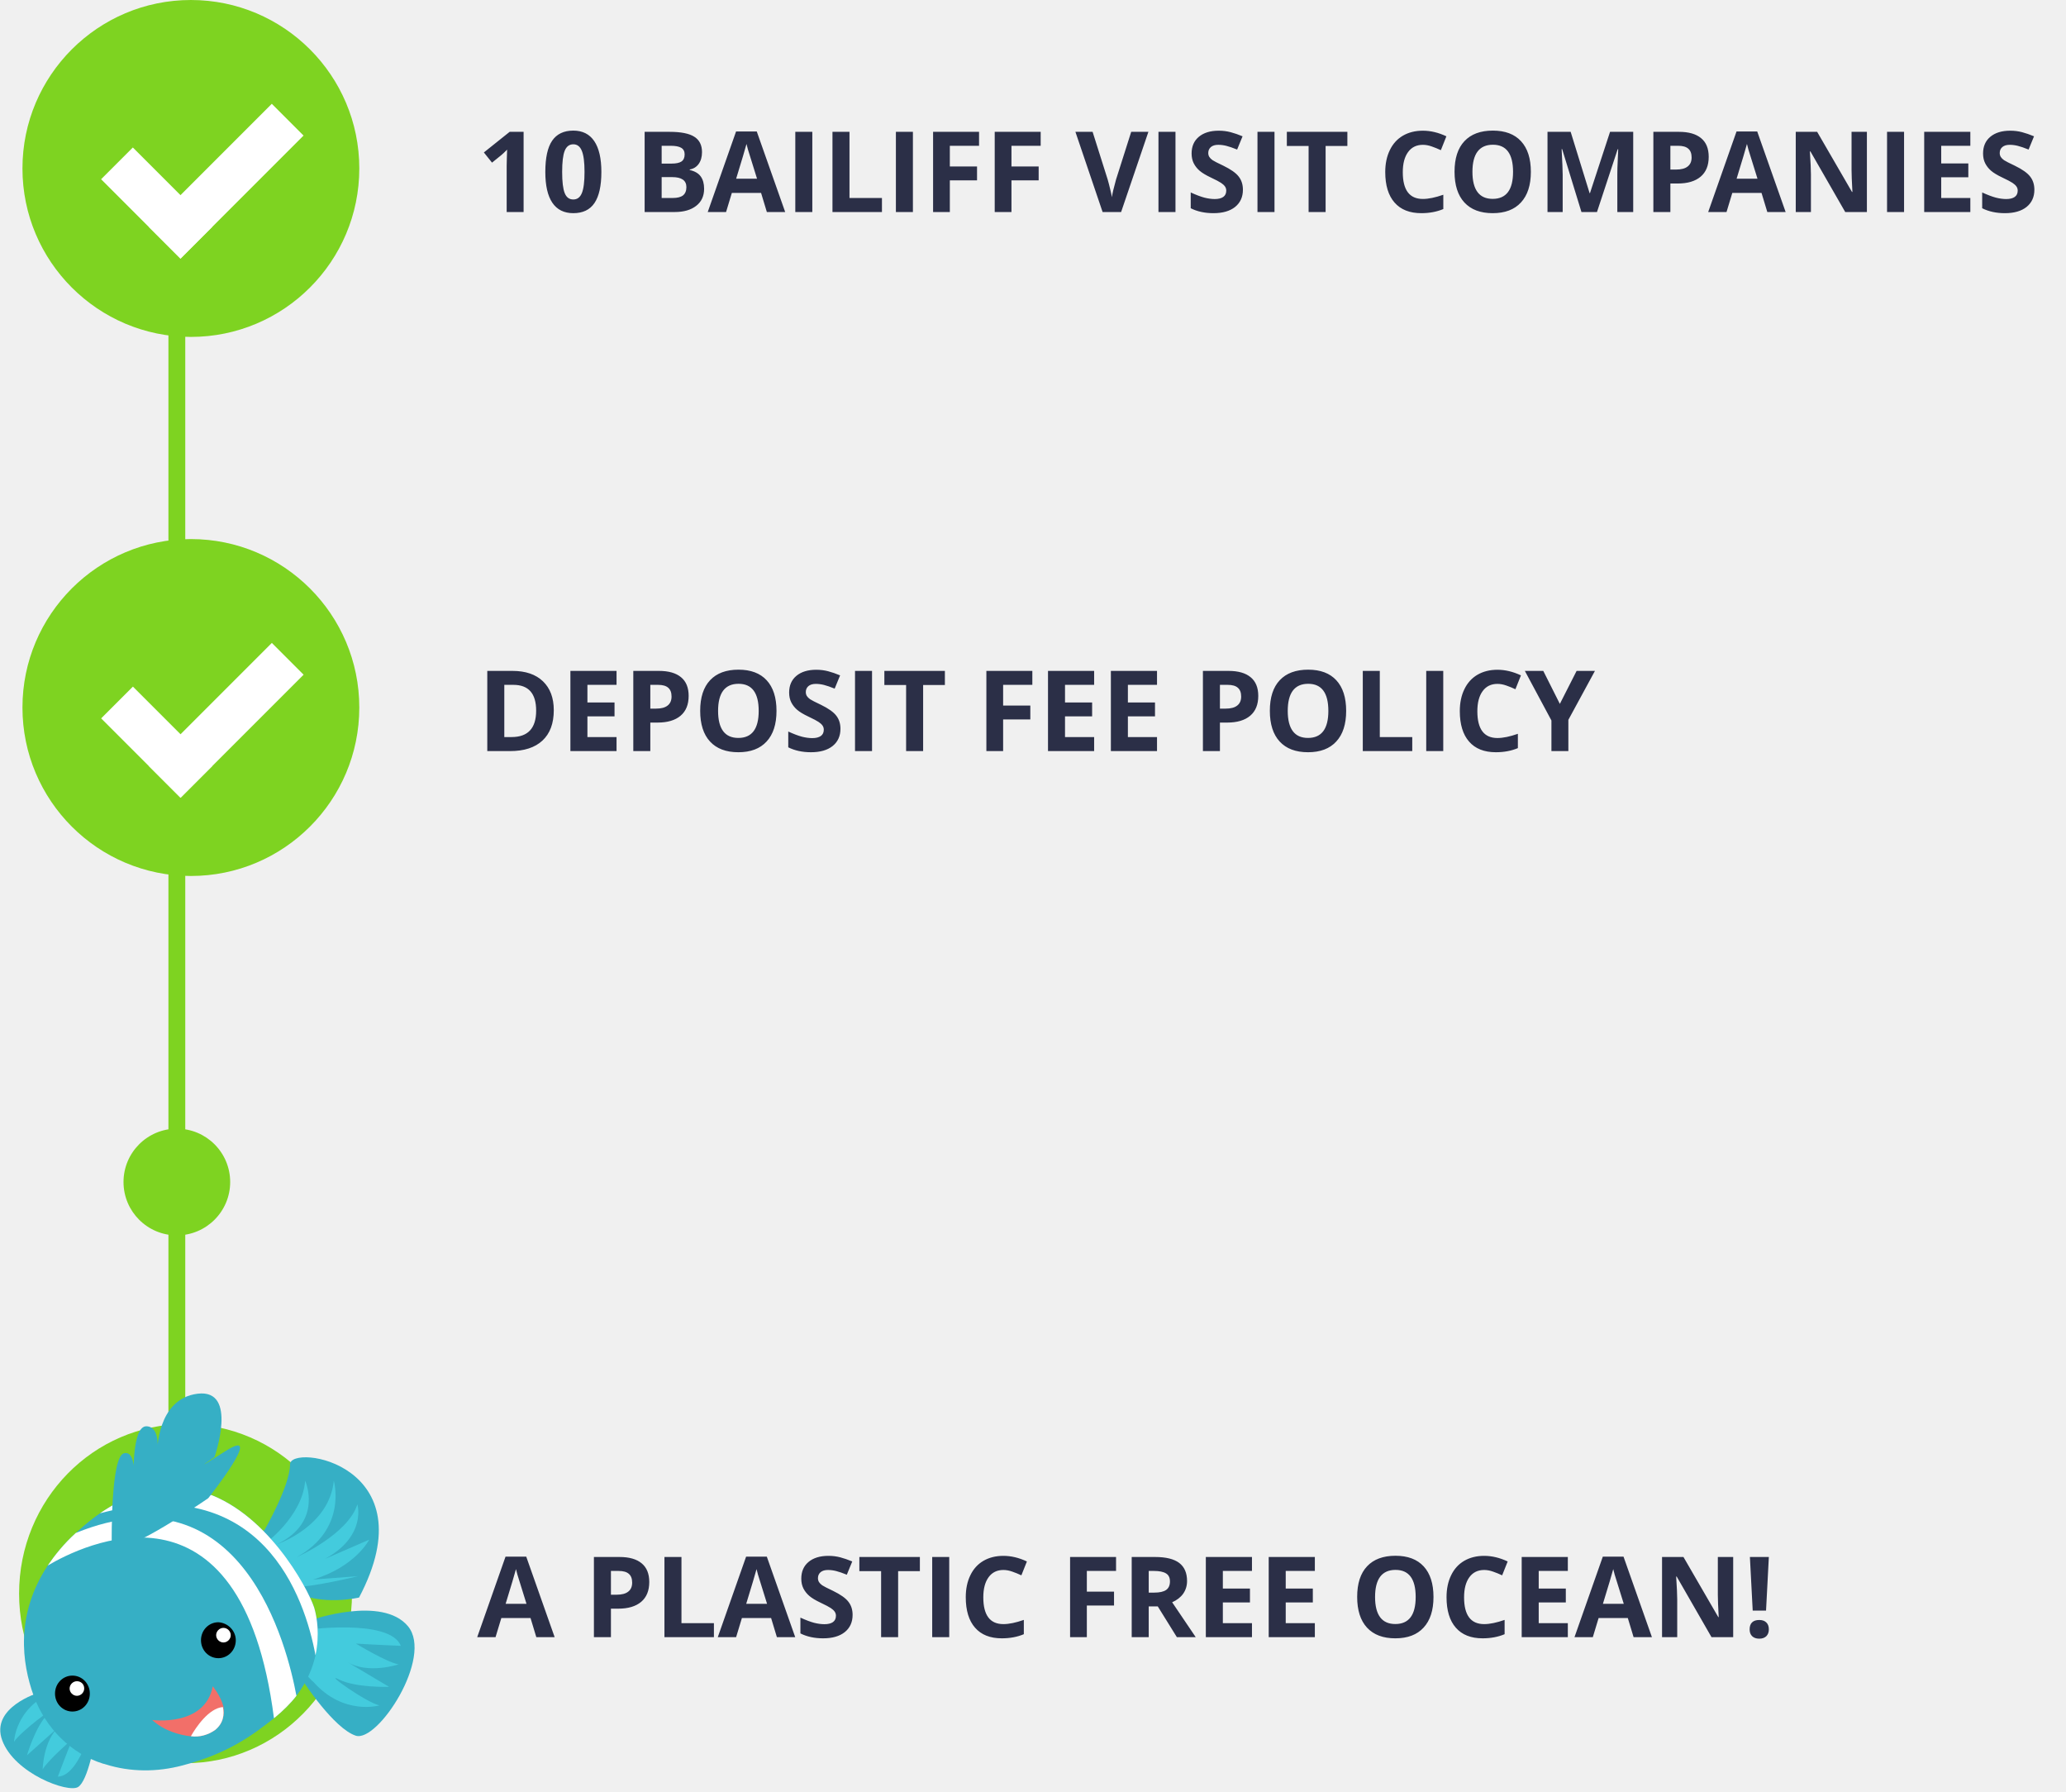
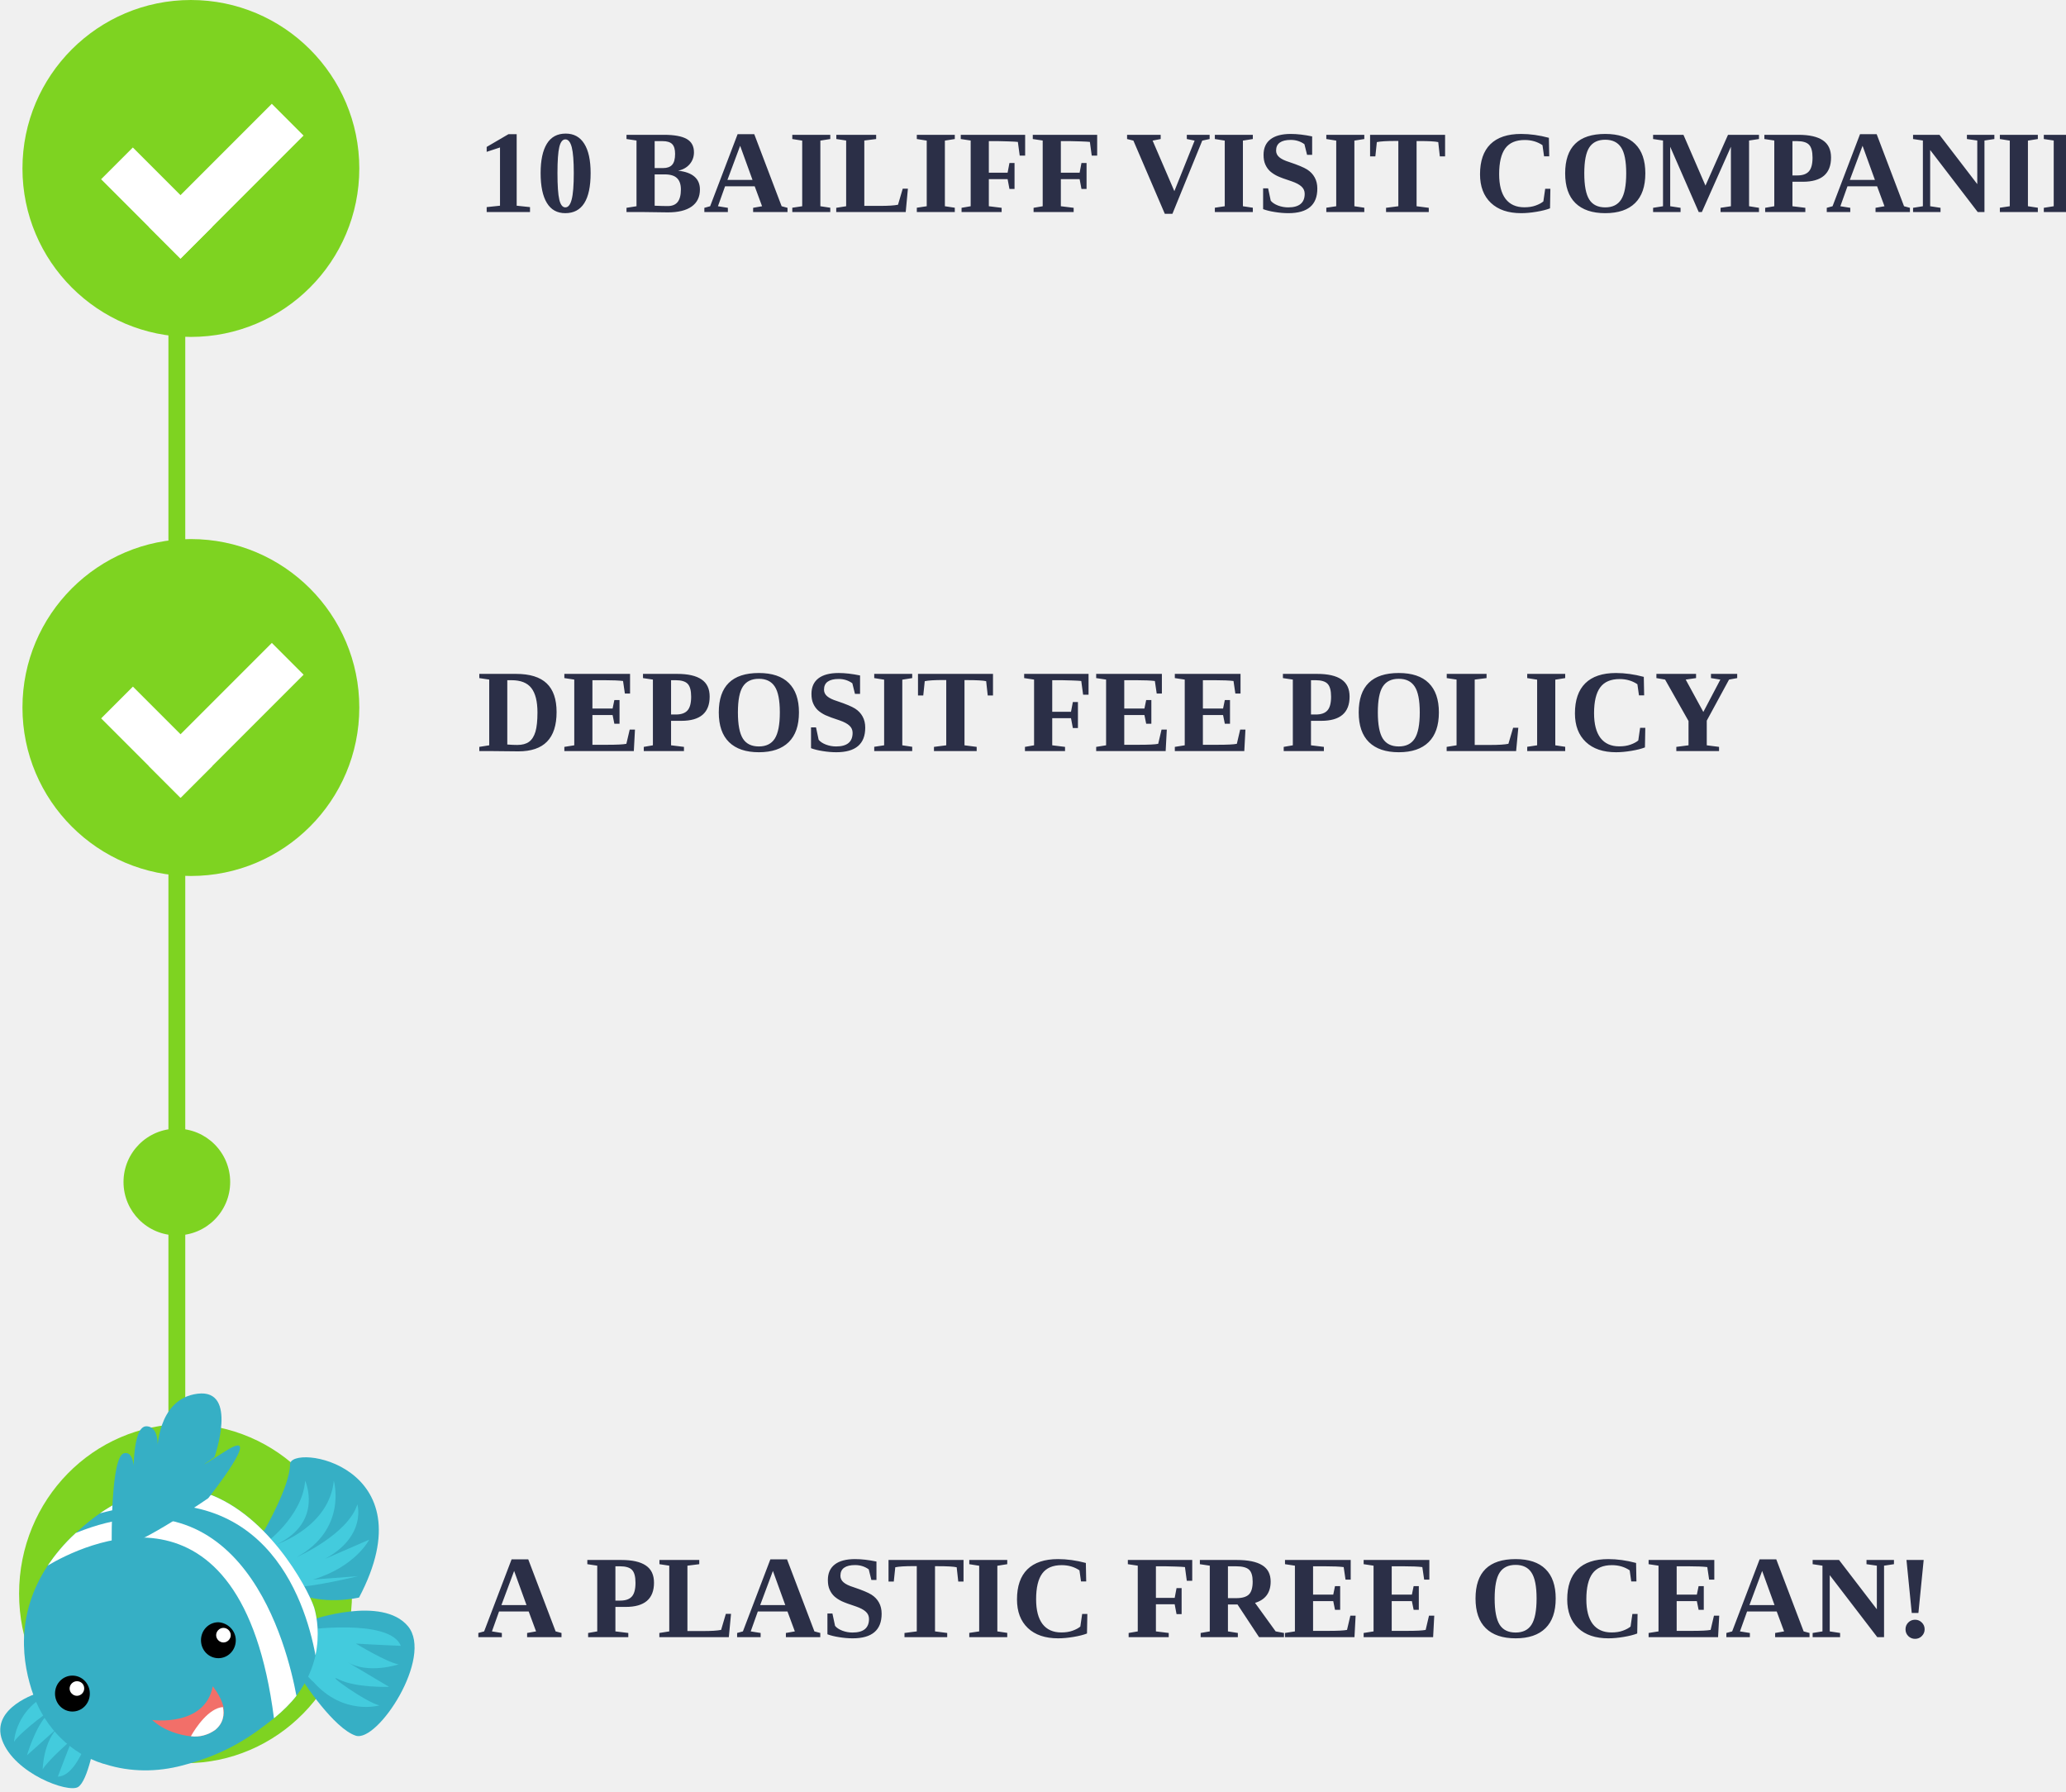
<svg xmlns="http://www.w3.org/2000/svg" width="368" height="319" style="isolation:isolate">
  <defs>
    <clipPath id="a">
      <path d="M0 0h368v319H0z" />
    </clipPath>
  </defs>
  <g clip-path="url(#a)">
    <path fill="#7ED321" d="M4 30C4 13.443 17.443 0 34 0c16.557 0 30 13.443 30 30 0 16.557-13.443 30-30 30C17.443 60 4 46.557 4 30z" />
    <path fill="#FFF" d="M37.804 40.406l-5.656 5.656-14.14-14.14 5.656-5.656z" />
    <path fill="#FFF" d="M54.068 24.143L32.151 46.059l-5.656-5.655 21.917-21.918z" />
    <path stroke="#7ED321" stroke-linecap="round" stroke-width="3" d="M31.5 59.5v218" vector-effect="non-scaling-stroke" />
-     <text fill="#2b2f47" font-family="Open Sans" font-size="20" font-weight="700" transform="translate(85 37.759)">
+     <text fill="#2b2f47" font-size="21" font-weight="700" transform="translate(85 37.759)">
      10 BAILIFF VISIT COMPANIES
    </text>
    <path fill="#7ED321" d="M4 126c0-16.557 13.443-30 30-30 16.557 0 30 13.443 30 30 0 16.557-13.443 30-30 30-16.557 0-30-13.443-30-30z" />
-     <text fill="#2b2f47" font-family="Open Sans" font-size="20" font-weight="700" transform="translate(85 133.759)">
+     <text fill="#2b2f47" font-size="21" font-weight="700" transform="translate(85 133.759)">
      DEPOSIT FEE POLICY
    </text>
    <path fill="#7ED321" d="M62.7 283.8c0 16.7-13.3 30.2-29.7 30.2S3.4 300.5 3.4 283.8s13.2-30.2 29.6-30.2c16.4 0 29.7 13.5 29.7 30.2z" />
    <path fill="#36AFC5" d="M47.158 272.397s4.5-7.8 4.5-11.6 24.8 0 12.3 23.7c0 0-6.7 1.6-11.6-1.1 0 0-8.3-8.5-5.2-11z" />
    <path fill="#43CBDD" d="M46.958 275.097s6.9-4.9 7.4-11.4c0 0 3.3 7.3-5 11.3 0 0 9.3-3.1 10.1-11.3 0 0 2.5 8.6-6.6 13.6 0 0 9.1-4 10.8-9.4 0 0 2.2 7.3-9.4 11.3l11.5-5s-2.4 4.8-10 7.1l8-.6s-8.2 2-11.3 1.9l-5.5-7.5z" />
    <g>
      <path fill="#36AFC5" d="M55.458 288.497s12.6-4.4 17.2 1.1-5.4 20.8-9.3 19.5c-3.9-1.3-9.3-9.6-9.3-9.6s-2.3-10.1 1.4-11z" />
      <path fill="#43CBDD" d="M54 290.3s15.4-2.2 17.4 2.8c0 0-4.8-.2-8-.4 0 0 5.4 3.3 7.6 3.7 0 0-5.4 1.8-9.1-.4l7.4 4.4s-5.9.2-8.9-1.3 5 4.2 7.2 4.6c0 0-6.4 1.9-11.8-4.2-.1 0-5.7-5.1-1.8-9.2z" />
      <path fill="#36AFC5" d="M6.9 301.446s-8.7 2.6-6.5 8.5c2.2 5.9 11.7 9.4 13.5 8.3 1.8-1.1 3-8.3 3-8.3l-10-8.5z" />
      <path fill="#43CBDD" d="M17.6 302.4s-2.5 13.8-7.3 14c0 0 1.5-4 2.6-6.7 0 0-4.3 3.7-5.3 5.4 0 0 .1-5.1 2.9-7.6l-5.7 5.1s1.5-5.1 3.6-7.2c2.1-2.2-4.9 3.1-5.9 4.8 0 0 .2-6 6.8-8.8.1-.2 5.9-3.5 8.3 1z" />
      <path fill="#36AFC5" d="M56.2 294.8c-.5 2.2-1.5 4.7-3.4 7.2-1 1.3-2.4 2.7-4 4-3.8 3-8.2 6.3-16.3 8.4-4.5 1.2-9.3 1.2-13.7-.2-.1 0-.2-.1-.4-.1-5.8-1.8-10.3-6.4-12.4-12.1-2.1-5.8-3.3-14.4 2.5-23.2 1.3-1.9 2.9-3.9 5-5.8 1-.9 2-1.8 3.2-2.7.4-.3.8-.6 1.1-.8 2.2-1.5 4.3-2.6 6.3-3.4 5.1-1.9 9.7-1.4 13.7.2 11.1 4.5 17.9 18.3 18.3 20.5.3 1.2.9 4.2.1 8z" />
      <path fill="#F26F69" d="M38.3 308.1c-1.3.9-2.8 1.3-4.3 1.1h-.1c-1.8-.2-4.6-.9-6.8-2.9 0 0 9.4 1.3 10.8-6 0 0 1.4 1.7 1.9 3.6.2 1.4 0 3-1.5 4.2z" />
      <path d="M16 301.6c0 1.8-1.4 3.2-3.1 3.2-1.7 0-3.1-1.4-3.1-3.2 0-1.8 1.4-3.2 3.1-3.2 1.7 0 3.1 1.4 3.1 3.2z" />
      <path fill="#FFF" d="M15 300.7c0 .7-.6 1.3-1.3 1.3-.7 0-1.3-.6-1.3-1.3 0-.7.6-1.3 1.3-1.3.7 0 1.3.5 1.3 1.3z" />
      <path d="M42 292.1c0 1.8-1.4 3.2-3.1 3.2-1.7 0-3.1-1.4-3.1-3.2 0-1.8 1.4-3.2 3.1-3.2 1.7.1 3.1 1.5 3.1 3.2z" />
      <path fill="#FFF" d="M41.1 291.2c0 .7-.6 1.3-1.3 1.3-.7 0-1.3-.6-1.3-1.3 0-.7.6-1.3 1.3-1.3.7 0 1.3.6 1.3 1.3z" />
      <path fill="#FFF" d="M52.8 302c-1 1.3-2.4 2.7-4 4-5.8-45.2-34.4-30.7-40.3-27.2 1.3-1.9 2.9-3.9 5-5.8 29.8-12.1 37.7 20.4 39.3 29z" />
      <path fill="#FFF" d="M56.2 294.8c-1.9-10.3-9.5-33-38.4-25.3 2.2-1.5 4.3-2.6 6.3-3.4 3.6-.8 8.6-1.3 13.7.2 11.1 4.5 17.9 18.3 18.3 20.5.3 1.2.9 4.2.1 8zM38.3 308.1c-1.3.9-2.8 1.3-4.3 1.1.9-1.6 3.2-5 5.7-5.2.3 1.3.1 2.9-1.4 4.1z" />
      <path fill="#36AFC5" d="M19.9 274.5s-.2-15.2 2.2-15.7c2.3-.5 1.7 4.9 1.7 4.9s-.4-9.8 2.3-9.7c2.6.1 1.9 4.6 1.9 4.6s-.1-9.5 7.2-10.4c7.3-.9 3 11.3 3 11.3s-5.2 3.5 2-1.1-3.1 8.4-3.1 8.4-18.3 12.7-17.2 7.7z" />
    </g>
    <path fill="#7ED321" d="M22 210.5c0-5.243 4.257-9.5 9.5-9.5s9.5 4.257 9.5 9.5-4.257 9.5-9.5 9.5-9.5-4.257-9.5-9.5z" />
    <g>
-       <text fill="#2b2f47" font-family="Open Sans" font-size="20" font-weight="700" transform="translate(85 291.559)">
+       <text fill="#2b2f47" font-size="21" font-weight="700" transform="translate(85 291.559)">
        A PLASTIC FREE OCEAN!
      </text>
    </g>
    <g>
      <path fill="#FFF" d="M37.814 136.416l-5.656 5.656-14.14-14.14 5.656-5.656z" />
      <path fill="#FFF" d="M54.078 120.153l-21.917 21.916-5.656-5.655 21.917-21.917z" />
    </g>
  </g>
</svg>
